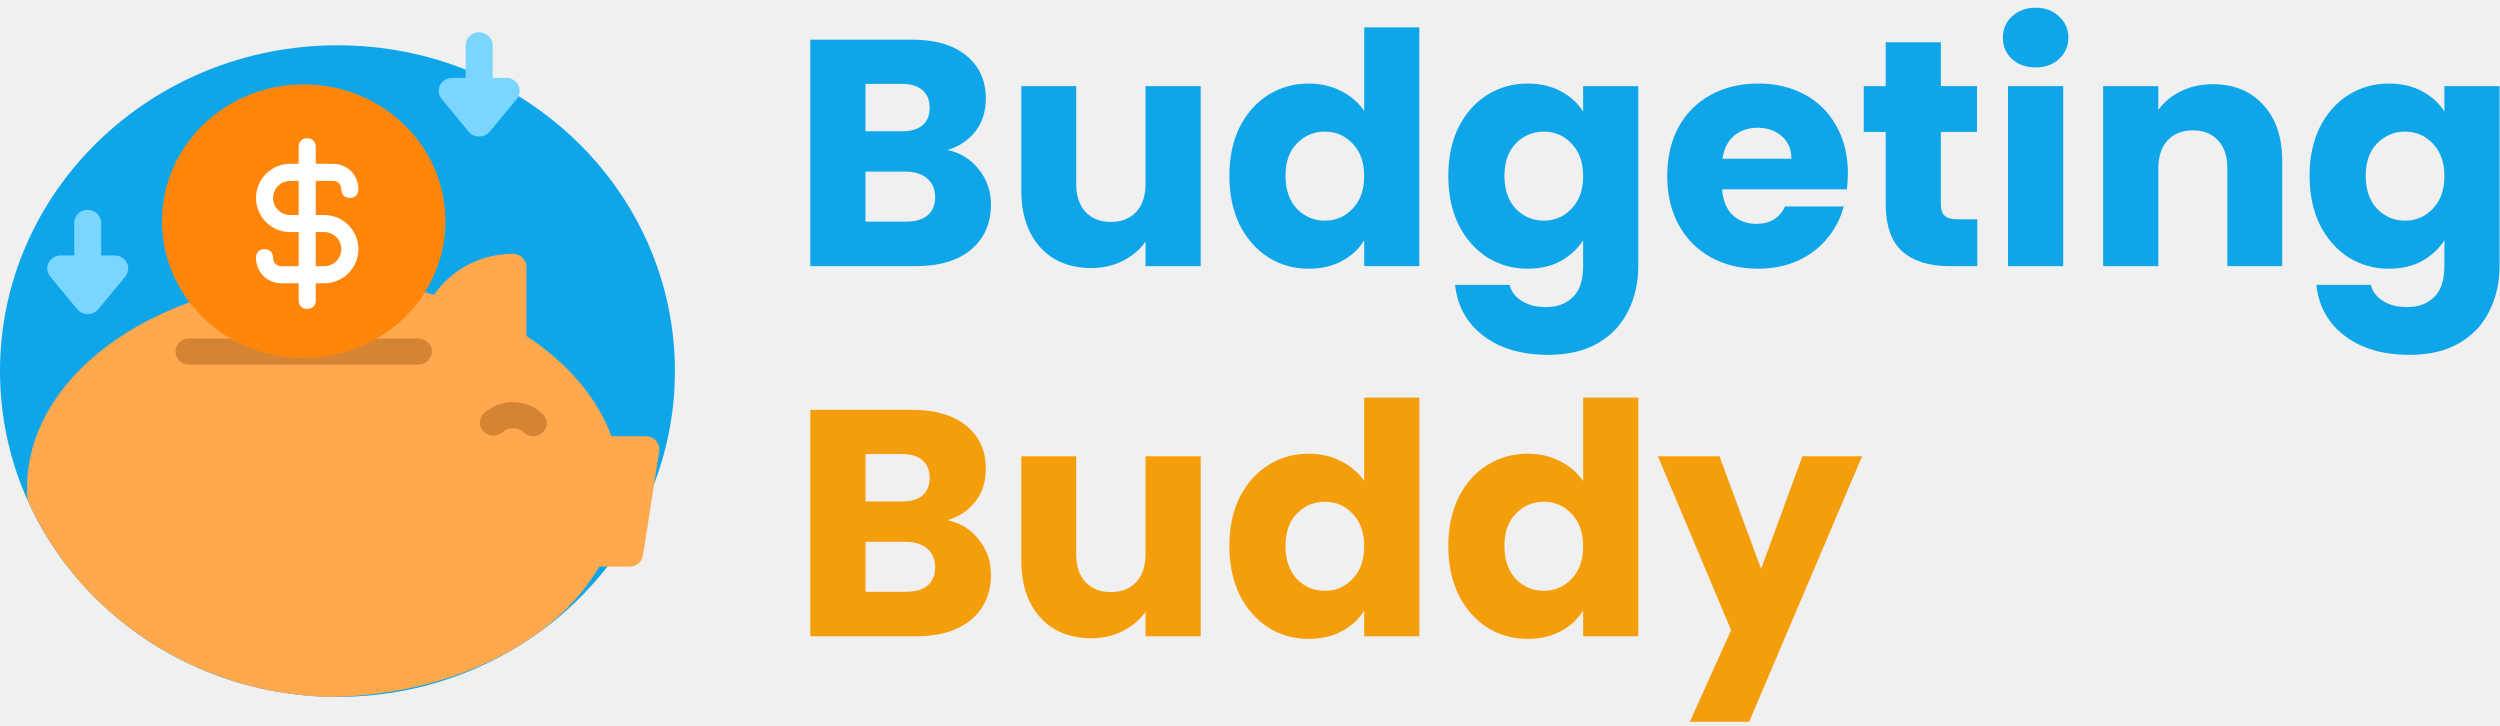
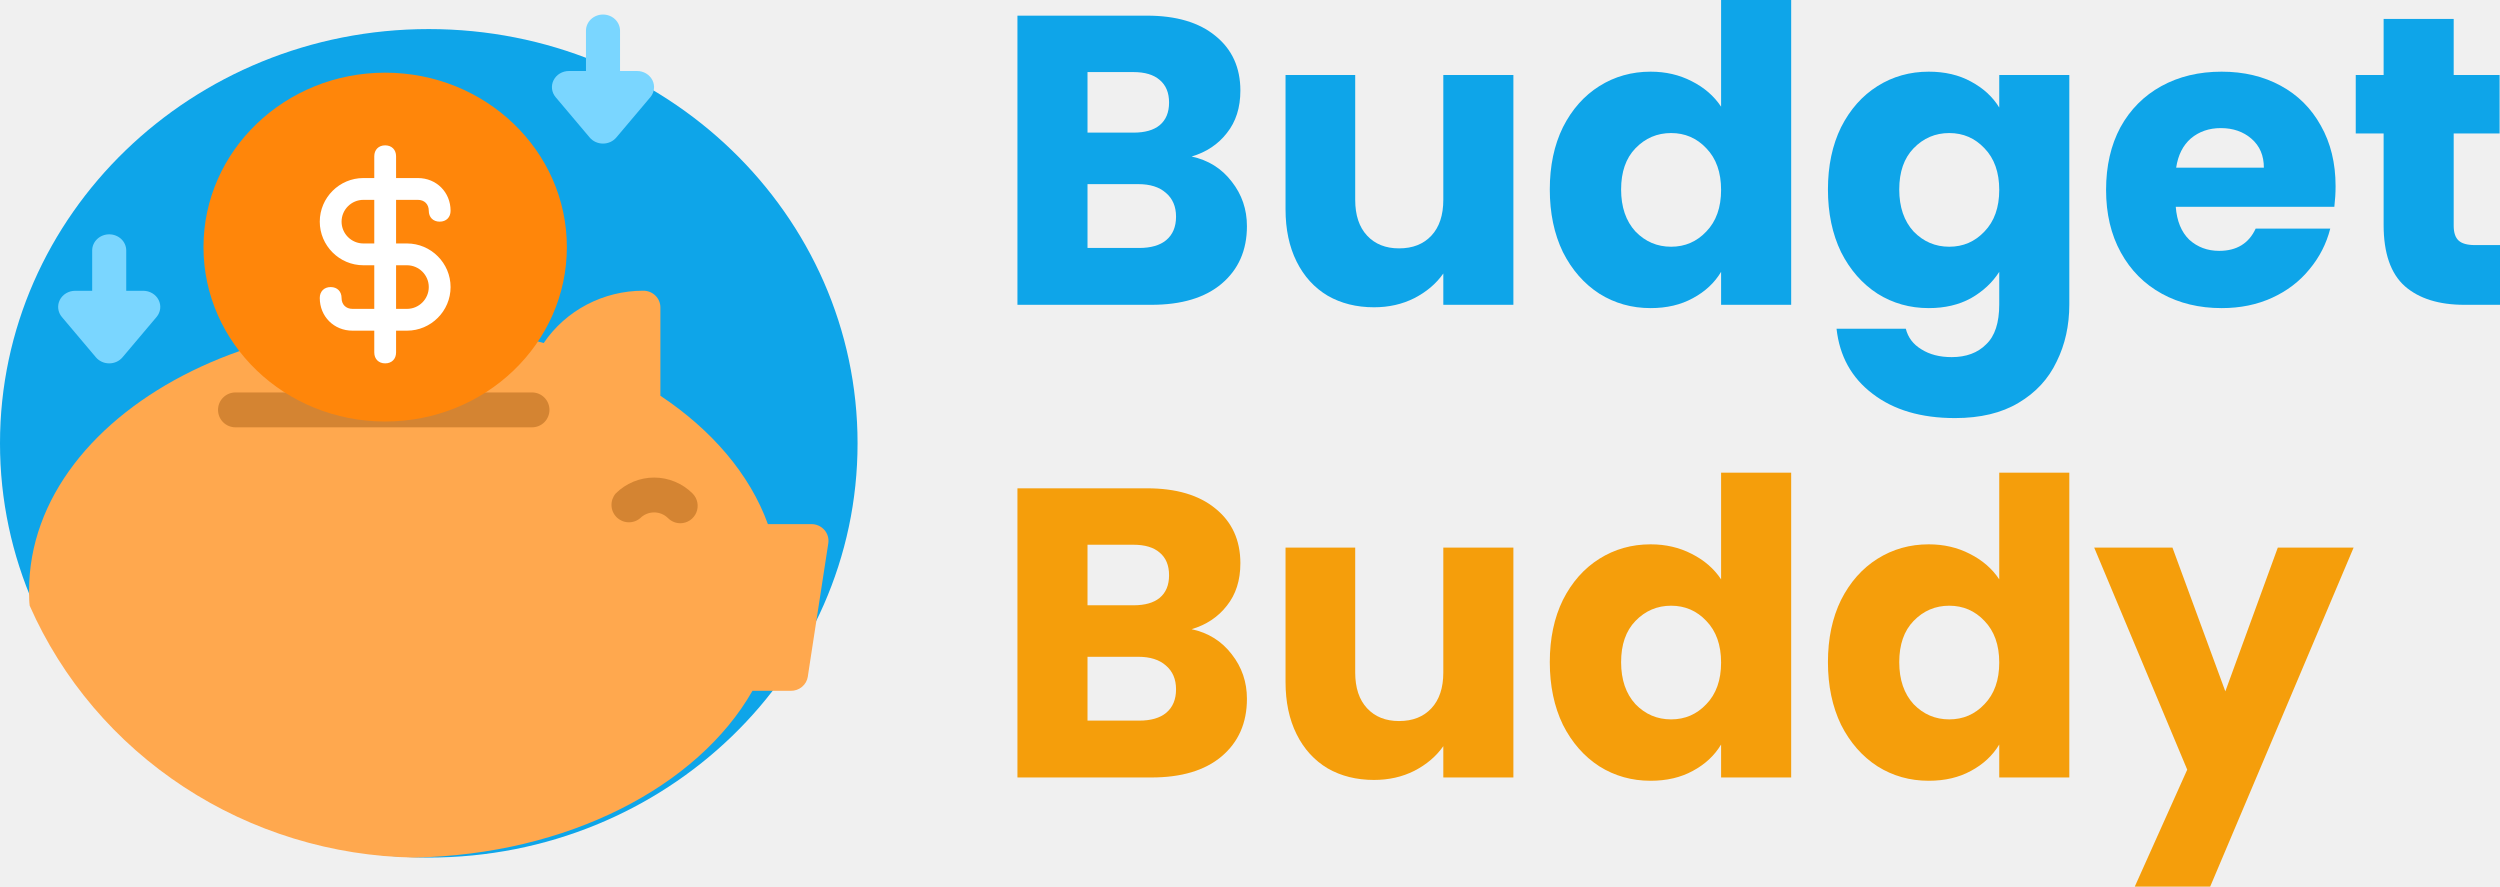
- <svg xmlns="http://www.w3.org/2000/svg" width="310" height="90" viewBox="0 0 310 90" fill="none">
-   <path d="M117.48 18.6C119.107 18.947 120.413 19.76 121.4 21.04C122.387 22.293 122.88 23.733 122.88 25.36C122.88 27.707 122.053 29.573 120.4 30.96C118.773 32.32 116.493 33 113.56 33H100.48V4.92H113.12C115.973 4.92 118.2 5.573 119.8 6.88C121.427 8.187 122.24 9.96 122.24 12.2C122.24 13.853 121.8 15.227 120.92 16.32C120.067 17.413 118.92 18.173 117.48 18.6ZM107.32 16.28H111.8C112.92 16.28 113.773 16.04 114.36 15.56C114.973 15.053 115.28 14.32 115.28 13.36C115.28 12.4 114.973 11.667 114.36 11.16C113.773 10.653 112.92 10.4 111.8 10.4H107.32V16.28ZM112.36 27.48C113.507 27.48 114.387 27.227 115 26.72C115.64 26.187 115.96 25.427 115.96 24.44C115.96 23.453 115.627 22.68 114.96 22.12C114.32 21.56 113.427 21.28 112.28 21.28H107.32V27.48H112.36Z" fill="#0EA5E9" />
-   <path d="M148.887 10.68V33H142.047V29.96C141.354 30.947 140.407 31.747 139.207 32.36C138.034 32.947 136.727 33.24 135.287 33.24C133.581 33.24 132.074 32.867 130.767 32.12C129.461 31.347 128.447 30.24 127.727 28.8C127.007 27.36 126.647 25.667 126.647 23.72V10.68H133.447V22.8C133.447 24.293 133.834 25.453 134.607 26.28C135.381 27.107 136.421 27.52 137.727 27.52C139.061 27.52 140.114 27.107 140.887 26.28C141.661 25.453 142.047 24.293 142.047 22.8V10.68H148.887Z" fill="#0EA5E9" />
-   <path d="M152.44 21.8C152.44 19.507 152.867 17.493 153.72 15.76C154.6 14.027 155.787 12.693 157.28 11.76C158.774 10.827 160.44 10.36 162.28 10.36C163.747 10.36 165.08 10.667 166.28 11.28C167.507 11.893 168.467 12.72 169.16 13.76V3.4H176V33H169.16V29.8C168.52 30.867 167.6 31.72 166.4 32.36C165.227 33 163.854 33.32 162.28 33.32C160.44 33.32 158.774 32.853 157.28 31.92C155.787 30.96 154.6 29.613 153.72 27.88C152.867 26.12 152.44 24.093 152.44 21.8ZM169.16 21.84C169.16 20.133 168.68 18.787 167.72 17.8C166.787 16.813 165.64 16.32 164.28 16.32C162.92 16.32 161.76 16.813 160.8 17.8C159.867 18.76 159.4 20.093 159.4 21.8C159.4 23.507 159.867 24.867 160.8 25.88C161.76 26.867 162.92 27.36 164.28 27.36C165.64 27.36 166.787 26.867 167.72 25.88C168.68 24.893 169.16 23.547 169.16 21.84Z" fill="#0EA5E9" />
-   <path d="M189.429 10.36C191.002 10.36 192.375 10.68 193.549 11.32C194.749 11.96 195.669 12.8 196.309 13.84V10.68H203.149V32.96C203.149 35.013 202.735 36.867 201.909 38.52C201.109 40.2 199.869 41.533 198.189 42.52C196.535 43.507 194.469 44 191.989 44C188.682 44 186.002 43.213 183.949 41.64C181.895 40.093 180.722 37.987 180.429 35.32H187.189C187.402 36.173 187.909 36.84 188.709 37.32C189.509 37.827 190.495 38.08 191.669 38.08C193.082 38.08 194.202 37.667 195.029 36.84C195.882 36.04 196.309 34.747 196.309 32.96V29.8C195.642 30.84 194.722 31.693 193.549 32.36C192.375 33 191.002 33.32 189.429 33.32C187.589 33.32 185.922 32.853 184.429 31.92C182.935 30.96 181.749 29.613 180.869 27.88C180.015 26.12 179.589 24.093 179.589 21.8C179.589 19.507 180.015 17.493 180.869 15.76C181.749 14.027 182.935 12.693 184.429 11.76C185.922 10.827 187.589 10.36 189.429 10.36ZM196.309 21.84C196.309 20.133 195.829 18.787 194.869 17.8C193.935 16.813 192.789 16.32 191.429 16.32C190.069 16.32 188.909 16.813 187.949 17.8C187.015 18.76 186.549 20.093 186.549 21.8C186.549 23.507 187.015 24.867 187.949 25.88C188.909 26.867 190.069 27.36 191.429 27.36C192.789 27.36 193.935 26.867 194.869 25.88C195.829 24.893 196.309 23.547 196.309 21.84Z" fill="#0EA5E9" />
-   <path d="M229.137 21.48C229.137 22.12 229.097 22.787 229.017 23.48H213.537C213.644 24.867 214.084 25.933 214.857 26.68C215.657 27.4 216.631 27.76 217.777 27.76C219.484 27.76 220.671 27.04 221.337 25.6H228.617C228.244 27.067 227.564 28.387 226.577 29.56C225.617 30.733 224.404 31.653 222.937 32.32C221.471 32.987 219.831 33.32 218.017 33.32C215.831 33.32 213.884 32.853 212.177 31.92C210.471 30.987 209.137 29.653 208.177 27.92C207.217 26.187 206.737 24.16 206.737 21.84C206.737 19.52 207.204 17.493 208.137 15.76C209.097 14.027 210.431 12.693 212.137 11.76C213.844 10.827 215.804 10.36 218.017 10.36C220.177 10.36 222.097 10.813 223.777 11.72C225.457 12.627 226.764 13.92 227.697 15.6C228.657 17.28 229.137 19.24 229.137 21.48ZM222.137 19.68C222.137 18.507 221.737 17.573 220.937 16.88C220.137 16.187 219.137 15.84 217.937 15.84C216.791 15.84 215.817 16.173 215.017 16.84C214.244 17.507 213.764 18.453 213.577 19.68H222.137Z" fill="#0EA5E9" />
-   <path d="M245.186 27.2V33H241.706C239.226 33 237.292 32.4 235.906 31.2C234.519 29.973 233.826 27.987 233.826 25.24V16.36H231.106V10.68H233.826V5.24H240.666V10.68H245.146V16.36H240.666V25.32C240.666 25.987 240.826 26.467 241.146 26.76C241.466 27.053 241.999 27.2 242.746 27.2H245.186Z" fill="#0EA5E9" />
-   <path d="M252.436 8.36C251.236 8.36 250.249 8.013 249.476 7.32C248.729 6.6 248.356 5.72 248.356 4.68C248.356 3.613 248.729 2.733 249.476 2.04C250.249 1.32 251.236 0.96 252.436 0.96C253.609 0.96 254.569 1.32 255.316 2.04C256.089 2.733 256.476 3.613 256.476 4.68C256.476 5.72 256.089 6.6 255.316 7.32C254.569 8.013 253.609 8.36 252.436 8.36ZM255.836 10.68V33H248.996V10.68H255.836Z" fill="#0EA5E9" />
-   <path d="M274.393 10.44C277.006 10.44 279.086 11.293 280.632 13C282.206 14.68 282.992 17 282.992 19.96V33H276.192V20.88C276.192 19.387 275.806 18.227 275.033 17.4C274.259 16.573 273.219 16.16 271.912 16.16C270.606 16.16 269.566 16.573 268.792 17.4C268.019 18.227 267.632 19.387 267.632 20.88V33H260.792V10.68H267.632V13.64C268.326 12.653 269.259 11.88 270.432 11.32C271.606 10.733 272.926 10.44 274.393 10.44Z" fill="#0EA5E9" />
-   <path d="M296.226 10.36C297.799 10.36 299.172 10.68 300.346 11.32C301.546 11.96 302.466 12.8 303.106 13.84V10.68H309.946V32.96C309.946 35.013 309.532 36.867 308.706 38.52C307.906 40.2 306.666 41.533 304.986 42.52C303.332 43.507 301.266 44 298.786 44C295.479 44 292.799 43.213 290.746 41.64C288.692 40.093 287.519 37.987 287.226 35.32H293.986C294.199 36.173 294.706 36.84 295.506 37.32C296.306 37.827 297.292 38.08 298.466 38.08C299.879 38.08 300.999 37.667 301.826 36.84C302.679 36.04 303.106 34.747 303.106 32.96V29.8C302.439 30.84 301.519 31.693 300.346 32.36C299.172 33 297.799 33.32 296.226 33.32C294.386 33.32 292.719 32.853 291.226 31.92C289.732 30.96 288.546 29.613 287.666 27.88C286.812 26.12 286.386 24.093 286.386 21.8C286.386 19.507 286.812 17.493 287.666 15.76C288.546 14.027 289.732 12.693 291.226 11.76C292.719 10.827 294.386 10.36 296.226 10.36ZM303.106 21.84C303.106 20.133 302.626 18.787 301.666 17.8C300.732 16.813 299.586 16.32 298.226 16.32C296.866 16.32 295.706 16.813 294.746 17.8C293.812 18.76 293.346 20.093 293.346 21.8C293.346 23.507 293.812 24.867 294.746 25.88C295.706 26.867 296.866 27.36 298.226 27.36C299.586 27.36 300.732 26.867 301.666 25.88C302.626 24.893 303.106 23.547 303.106 21.84Z" fill="#0EA5E9" />
-   <path d="M117.48 64.5C119.107 64.847 120.413 65.66 121.4 66.94C122.387 68.193 122.88 69.633 122.88 71.26C122.88 73.607 122.053 75.473 120.4 76.86C118.773 78.22 116.493 78.9 113.56 78.9H100.48V50.82H113.12C115.973 50.82 118.2 51.473 119.8 52.78C121.427 54.087 122.24 55.86 122.24 58.1C122.24 59.753 121.8 61.127 120.92 62.22C120.067 63.313 118.92 64.073 117.48 64.5ZM107.32 62.18H111.8C112.92 62.18 113.773 61.94 114.36 61.46C114.973 60.953 115.28 60.22 115.28 59.26C115.28 58.3 114.973 57.567 114.36 57.06C113.773 56.553 112.92 56.3 111.8 56.3H107.32V62.18ZM112.36 73.38C113.507 73.38 114.387 73.127 115 72.62C115.64 72.087 115.96 71.327 115.96 70.34C115.96 69.353 115.627 68.58 114.96 68.02C114.32 67.46 113.427 67.18 112.28 67.18H107.32V73.38H112.36Z" fill="#F59E0B" />
-   <path d="M148.887 56.58V78.9H142.047V75.86C141.354 76.847 140.407 77.647 139.207 78.26C138.034 78.847 136.727 79.14 135.287 79.14C133.581 79.14 132.074 78.767 130.767 78.02C129.461 77.247 128.447 76.14 127.727 74.7C127.007 73.26 126.647 71.567 126.647 69.62V56.58H133.447V68.7C133.447 70.193 133.834 71.353 134.607 72.18C135.381 73.007 136.421 73.42 137.727 73.42C139.061 73.42 140.114 73.007 140.887 72.18C141.661 71.353 142.047 70.193 142.047 68.7V56.58H148.887Z" fill="#F59E0B" />
-   <path d="M152.44 67.7C152.44 65.407 152.867 63.393 153.72 61.66C154.6 59.927 155.787 58.593 157.28 57.66C158.774 56.727 160.44 56.26 162.28 56.26C163.747 56.26 165.08 56.567 166.28 57.18C167.507 57.793 168.467 58.62 169.16 59.66V49.3H176V78.9H169.16V75.7C168.52 76.767 167.6 77.62 166.4 78.26C165.227 78.9 163.854 79.22 162.28 79.22C160.44 79.22 158.774 78.753 157.28 77.82C155.787 76.86 154.6 75.513 153.72 73.78C152.867 72.02 152.44 69.993 152.44 67.7ZM169.16 67.74C169.16 66.033 168.68 64.687 167.72 63.7C166.787 62.713 165.64 62.22 164.28 62.22C162.92 62.22 161.76 62.713 160.8 63.7C159.867 64.66 159.4 65.993 159.4 67.7C159.4 69.407 159.867 70.767 160.8 71.78C161.76 72.767 162.92 73.26 164.28 73.26C165.64 73.26 166.787 72.767 167.72 71.78C168.68 70.793 169.16 69.447 169.16 67.74Z" fill="#F59E0B" />
-   <path d="M179.589 67.7C179.589 65.407 180.015 63.393 180.869 61.66C181.749 59.927 182.935 58.593 184.429 57.66C185.922 56.727 187.589 56.26 189.429 56.26C190.895 56.26 192.229 56.567 193.429 57.18C194.655 57.793 195.615 58.62 196.309 59.66V49.3H203.149V78.9H196.309V75.7C195.669 76.767 194.749 77.62 193.549 78.26C192.375 78.9 191.002 79.22 189.429 79.22C187.589 79.22 185.922 78.753 184.429 77.82C182.935 76.86 181.749 75.513 180.869 73.78C180.015 72.02 179.589 69.993 179.589 67.7ZM196.309 67.74C196.309 66.033 195.829 64.687 194.869 63.7C193.935 62.713 192.789 62.22 191.429 62.22C190.069 62.22 188.909 62.713 187.949 63.7C187.015 64.66 186.549 65.993 186.549 67.7C186.549 69.407 187.015 70.767 187.949 71.78C188.909 72.767 190.069 73.26 191.429 73.26C192.789 73.26 193.935 72.767 194.869 71.78C195.829 70.793 196.309 69.447 196.309 67.74Z" fill="#F59E0B" />
-   <path d="M230.897 56.58L223.897 73.04L216.897 89.5H209.537L214.657 78.14L205.577 56.58H213.217L218.377 70.54L223.497 56.58H230.897Z" fill="#F59E0B" />
-   <path d="M41.844 86.418C64.954 86.418 83.688 68.33 83.688 46.017C83.688 23.704 64.954 5.616 41.844 5.616C18.734 5.616 0 23.704 0 46.017C0 68.33 18.734 86.418 41.844 86.418Z" fill="#0EA5E9" />
-   <path d="M80.072 54.097C80.315 54.094 80.555 54.143 80.777 54.239C80.998 54.335 81.195 54.476 81.354 54.653C81.514 54.83 81.631 55.038 81.699 55.263C81.766 55.487 81.783 55.724 81.746 55.956C80.909 61.329 79.713 68.997 79.738 68.884C79.677 69.269 79.474 69.621 79.167 69.873C78.859 70.125 78.468 70.262 78.064 70.258H74.306C68.959 79.542 56.163 86.143 41.124 86.418C33.07 86.285 25.227 83.91 18.536 79.579C11.845 75.247 6.592 69.143 3.406 62C3.348 61.523 3.348 61.046 3.348 60.561C3.348 42.623 29.174 29.663 53.828 36.547C54.896 34.987 56.348 33.707 58.053 32.822C59.759 31.936 61.666 31.473 63.603 31.473C64.047 31.473 64.472 31.643 64.786 31.946C65.1 32.249 65.276 32.66 65.276 33.089V41.654C70.298 44.959 74.047 49.249 75.821 54.097H80.072Z" fill="#FFA84E" />
-   <path d="M51.886 45.209H23.433C22.989 45.209 22.563 45.039 22.249 44.736C21.935 44.433 21.759 44.022 21.759 43.593C21.759 43.164 21.935 42.753 22.249 42.45C22.563 42.147 22.989 41.977 23.433 41.977H51.886C52.33 41.977 52.756 42.147 53.07 42.45C53.384 42.753 53.56 43.164 53.56 43.593C53.56 44.022 53.384 44.433 53.07 44.736C52.756 45.039 52.33 45.209 51.886 45.209ZM66.113 54.097C65.67 54.096 65.246 53.924 64.933 53.621C64.579 53.282 64.101 53.092 63.603 53.092C63.104 53.092 62.626 53.282 62.272 53.621C61.952 53.885 61.54 54.024 61.119 54.008C60.697 53.992 60.298 53.824 60 53.536C59.702 53.248 59.527 52.862 59.511 52.456C59.495 52.049 59.638 51.651 59.912 51.342C60.396 50.873 60.972 50.502 61.605 50.248C62.238 49.994 62.917 49.864 63.603 49.864C64.288 49.864 64.967 49.994 65.6 50.248C66.234 50.502 66.809 50.873 67.293 51.342C67.526 51.568 67.684 51.855 67.748 52.168C67.812 52.48 67.779 52.804 67.653 53.099C67.527 53.393 67.313 53.645 67.04 53.823C66.766 54.001 66.443 54.096 66.113 54.097Z" fill="#D48432" />
-   <path d="M14.227 31.675H12.553V27.635C12.553 27.206 12.377 26.795 12.063 26.492C11.749 26.189 11.323 26.018 10.879 26.018C10.435 26.018 10.01 26.189 9.696 26.492C9.382 26.795 9.206 27.206 9.206 27.635V31.675H7.532C7.217 31.675 6.908 31.761 6.641 31.923C6.374 32.085 6.16 32.317 6.024 32.591C5.888 32.866 5.834 33.172 5.87 33.474C5.906 33.777 6.029 34.063 6.226 34.301L9.574 38.341C9.731 38.53 9.929 38.682 10.155 38.787C10.381 38.891 10.629 38.946 10.879 38.946C11.13 38.946 11.377 38.891 11.603 38.787C11.829 38.682 12.028 38.53 12.185 38.341L15.532 34.301C15.729 34.063 15.853 33.777 15.889 33.474C15.925 33.172 15.871 32.866 15.735 32.591C15.598 32.317 15.384 32.085 15.118 31.923C14.851 31.761 14.542 31.675 14.227 31.675ZM62.766 9.656H61.092V5.616C61.092 5.187 60.916 4.776 60.602 4.473C60.288 4.17 59.862 4 59.418 4C58.974 4 58.549 4.17 58.235 4.473C57.921 4.776 57.745 5.187 57.745 5.616V9.656H56.071C55.755 9.656 55.447 9.742 55.18 9.905C54.913 10.067 54.699 10.299 54.563 10.573C54.426 10.847 54.373 11.153 54.409 11.456C54.445 11.758 54.568 12.045 54.765 12.282L58.113 16.322C58.27 16.511 58.468 16.663 58.694 16.768C58.92 16.873 59.168 16.927 59.418 16.927C59.669 16.927 59.916 16.873 60.142 16.768C60.368 16.663 60.567 16.511 60.724 16.322L64.071 12.282C64.268 12.045 64.392 11.758 64.428 11.456C64.463 11.153 64.41 10.847 64.274 10.573C64.137 10.299 63.923 10.067 63.657 9.905C63.39 9.742 63.081 9.656 62.766 9.656Z" fill="#7AD6FF" />
-   <path d="M37.66 44.401C47.366 44.401 55.234 36.804 55.234 27.432C55.234 18.061 47.366 10.464 37.66 10.464C27.953 10.464 20.085 18.061 20.085 27.432C20.085 36.804 27.953 44.401 37.66 44.401Z" fill="#FF860A" />
-   <path d="M40.209 26.663H39.151V22.43H41.267C41.902 22.43 42.325 22.854 42.325 23.488C42.325 24.123 42.748 24.547 43.383 24.547C44.018 24.547 44.441 24.123 44.441 23.488C44.441 21.69 43.066 20.314 41.267 20.314H39.151V18.198C39.151 17.563 38.727 17.14 38.092 17.14C37.458 17.14 37.034 17.563 37.034 18.198V20.314H35.976C33.648 20.314 31.744 22.219 31.744 24.547C31.744 26.874 33.648 28.779 35.976 28.779H37.034V33.011H34.918C34.283 33.011 33.86 32.588 33.86 31.953C33.86 31.319 33.437 30.895 32.802 30.895C32.167 30.895 31.744 31.319 31.744 31.953C31.744 33.752 33.119 35.128 34.918 35.128H37.034V37.244C37.034 37.879 37.458 38.302 38.092 38.302C38.727 38.302 39.151 37.879 39.151 37.244V35.128H40.209C42.536 35.128 44.441 33.223 44.441 30.895C44.441 28.567 42.536 26.663 40.209 26.663ZM37.034 26.663H35.976C34.812 26.663 33.86 25.71 33.86 24.547C33.86 23.383 34.812 22.43 35.976 22.43H37.034V26.663ZM40.209 33.011H39.151V28.779H40.209C41.373 28.779 42.325 29.731 42.325 30.895C42.325 32.059 41.373 33.011 40.209 33.011Z" fill="white" />
+ <svg xmlns="http://www.w3.org/2000/svg" width="172" height="61" viewBox="0 0 172 61" fill="none">
+   <path d="M81.983 10.769C83.13 11.014 84.051 11.591 84.746 12.498C85.442 13.386 85.789 14.406 85.789 15.558C85.789 17.221 85.207 18.543 84.041 19.526C82.895 20.489 81.287 20.971 79.22 20.971H70V1.077H78.91C80.921 1.077 82.49 1.54 83.618 2.466C84.765 3.391 85.338 4.648 85.338 6.235C85.338 7.406 85.028 8.379 84.408 9.154C83.806 9.928 82.998 10.467 81.983 10.769ZM74.821 9.125H77.979C78.769 9.125 79.37 8.955 79.784 8.615C80.216 8.256 80.432 7.737 80.432 7.056C80.432 6.376 80.216 5.857 79.784 5.498C79.37 5.139 78.769 4.959 77.979 4.959H74.821V9.125ZM78.374 17.06C79.182 17.06 79.802 16.881 80.235 16.522C80.686 16.144 80.912 15.605 80.912 14.906C80.912 14.207 80.677 13.659 80.207 13.263C79.755 12.866 79.126 12.668 78.318 12.668H74.821V17.06H78.374Z" fill="#0EA5E9" />
+   <path d="M104.121 5.158V20.971H99.3V18.817C98.811 19.516 98.144 20.083 97.298 20.517C96.471 20.933 95.55 21.141 94.535 21.141C93.332 21.141 92.27 20.877 91.349 20.348C90.428 19.8 89.713 19.016 89.206 17.995C88.698 16.975 88.445 15.775 88.445 14.396V5.158H93.238V13.745C93.238 14.803 93.51 15.624 94.055 16.21C94.601 16.796 95.334 17.088 96.255 17.088C97.195 17.088 97.937 16.796 98.482 16.21C99.027 15.624 99.3 14.803 99.3 13.745V5.158H104.121Z" fill="#0EA5E9" />
+   <path d="M106.626 13.036C106.626 11.411 106.926 9.985 107.528 8.757C108.148 7.529 108.985 6.584 110.037 5.923C111.09 5.262 112.265 4.931 113.562 4.931C114.596 4.931 115.535 5.148 116.381 5.583C117.246 6.017 117.923 6.603 118.411 7.34V0H123.233V20.971H118.411V18.704C117.96 19.459 117.312 20.064 116.466 20.517C115.639 20.971 114.671 21.198 113.562 21.198C112.265 21.198 111.09 20.867 110.037 20.206C108.985 19.526 108.148 18.572 107.528 17.343C106.926 16.097 106.626 14.661 106.626 13.036ZM118.411 13.064C118.411 11.855 118.073 10.901 117.396 10.202C116.738 9.503 115.93 9.154 114.972 9.154C114.013 9.154 113.195 9.503 112.519 10.202C111.861 10.882 111.532 11.827 111.532 13.036C111.532 14.245 111.861 15.209 112.519 15.927C113.195 16.626 114.013 16.975 114.972 16.975C115.93 16.975 116.738 16.626 117.396 15.927C118.073 15.228 118.411 14.274 118.411 13.064Z" fill="#0EA5E9" />
+   <path d="M132.698 4.931C133.807 4.931 134.775 5.158 135.602 5.611C136.448 6.065 137.097 6.66 137.548 7.397V5.158H142.369V20.943C142.369 22.397 142.078 23.71 141.495 24.882C140.931 26.072 140.057 27.017 138.873 27.716C137.707 28.415 136.251 28.764 134.503 28.764C132.172 28.764 130.283 28.207 128.835 27.092C127.388 25.996 126.561 24.504 126.354 22.615H131.119C131.27 23.219 131.627 23.692 132.191 24.032C132.755 24.39 133.45 24.57 134.277 24.57C135.273 24.57 136.063 24.277 136.645 23.692C137.247 23.125 137.548 22.208 137.548 20.943V18.704C137.078 19.441 136.429 20.045 135.602 20.517C134.775 20.971 133.807 21.198 132.698 21.198C131.401 21.198 130.226 20.867 129.174 20.206C128.121 19.526 127.285 18.572 126.664 17.343C126.063 16.097 125.762 14.661 125.762 13.036C125.762 11.411 126.063 9.985 126.664 8.757C127.285 7.529 128.121 6.584 129.174 5.923C130.226 5.262 131.401 4.931 132.698 4.931ZM137.548 13.064C137.548 11.855 137.209 10.901 136.533 10.202C135.875 9.503 135.067 9.154 134.108 9.154C133.149 9.154 132.332 9.503 131.655 10.202C130.997 10.882 130.668 11.827 130.668 13.036C130.668 14.245 130.997 15.209 131.655 15.927C132.332 16.626 133.149 16.975 134.108 16.975C135.067 16.975 135.875 16.626 136.533 15.927C137.209 15.228 137.548 14.274 137.548 13.064Z" fill="#0EA5E9" />
+   <path d="M160.688 12.809C160.688 13.263 160.66 13.735 160.603 14.226H149.692C149.767 15.209 150.077 15.964 150.622 16.493C151.186 17.003 151.872 17.259 152.68 17.259C153.883 17.259 154.72 16.748 155.19 15.728H160.321C160.058 16.767 159.579 17.703 158.883 18.534C158.207 19.365 157.351 20.017 156.318 20.489C155.284 20.962 154.128 21.198 152.85 21.198C151.308 21.198 149.936 20.867 148.733 20.206C147.53 19.545 146.59 18.6 145.914 17.372C145.237 16.144 144.898 14.708 144.898 13.064C144.898 11.421 145.227 9.985 145.885 8.757C146.562 7.529 147.502 6.584 148.705 5.923C149.908 5.262 151.289 4.931 152.85 4.931C154.372 4.931 155.725 5.252 156.91 5.895C158.094 6.537 159.015 7.453 159.673 8.643C160.349 9.834 160.688 11.222 160.688 12.809ZM155.754 11.534C155.754 10.703 155.472 10.041 154.908 9.55C154.344 9.059 153.639 8.813 152.793 8.813C151.985 8.813 151.299 9.05 150.735 9.522C150.19 9.994 149.851 10.665 149.72 11.534H155.754Z" fill="#0EA5E9" />
+   <path d="M172 16.862V20.971H169.547C167.799 20.971 166.436 20.546 165.459 19.696C164.481 18.827 163.993 17.419 163.993 15.473V9.182H162.075V5.158H163.993V1.304H168.814V5.158H171.972V9.182H168.814V15.53C168.814 16.002 168.927 16.342 169.152 16.55C169.378 16.758 169.754 16.862 170.28 16.862H172Z" fill="#0EA5E9" />
+   <path d="M81.983 43.288C83.13 43.534 84.051 44.11 84.746 45.017C85.442 45.905 85.789 46.925 85.789 48.077C85.789 49.74 85.207 51.062 84.041 52.045C82.895 53.008 81.287 53.49 79.22 53.49H70V33.596H78.91C80.921 33.596 82.49 34.059 83.618 34.985C84.765 35.91 85.338 37.167 85.338 38.754C85.338 39.925 85.028 40.898 84.408 41.673C83.806 42.447 82.998 42.986 81.983 43.288ZM74.821 41.644H77.979C78.769 41.644 79.37 41.474 79.784 41.134C80.216 40.775 80.432 40.256 80.432 39.576C80.432 38.895 80.216 38.376 79.784 38.017C79.37 37.658 78.769 37.478 77.979 37.478H74.821V41.644ZM78.374 49.579C79.182 49.579 79.802 49.4 80.235 49.041C80.686 48.663 80.912 48.125 80.912 47.426C80.912 46.727 80.677 46.179 80.207 45.782C79.755 45.385 79.126 45.187 78.318 45.187H74.821V49.579H78.374Z" fill="#F59E0B" />
+   <path d="M104.121 37.677V53.49H99.3V51.336C98.811 52.035 98.144 52.602 97.298 53.037C96.471 53.452 95.55 53.66 94.535 53.66C93.332 53.66 92.27 53.396 91.349 52.867C90.428 52.319 89.713 51.535 89.206 50.514C88.698 49.494 88.445 48.295 88.445 46.916V37.677H93.238V46.264C93.238 47.322 93.51 48.144 94.055 48.729C94.601 49.315 95.334 49.608 96.255 49.608C97.195 49.608 97.937 49.315 98.482 48.729C99.027 48.144 99.3 47.322 99.3 46.264V37.677H104.121Z" fill="#F59E0B" />
+   <path d="M106.626 45.555C106.626 43.93 106.926 42.504 107.528 41.276C108.148 40.048 108.985 39.103 110.037 38.442C111.09 37.781 112.265 37.45 113.562 37.45C114.596 37.45 115.535 37.667 116.381 38.102C117.246 38.536 117.923 39.122 118.411 39.859V32.519H123.233V53.49H118.411V51.223C117.96 51.979 117.312 52.583 116.466 53.037C115.639 53.49 114.671 53.717 113.562 53.717C112.265 53.717 111.09 53.386 110.037 52.725C108.985 52.045 108.148 51.091 107.528 49.863C106.926 48.616 106.626 47.18 106.626 45.555ZM118.411 45.584C118.411 44.374 118.073 43.42 117.396 42.721C116.738 42.022 115.93 41.673 114.972 41.673C114.013 41.673 113.195 42.022 112.519 42.721C111.861 43.401 111.532 44.346 111.532 45.555C111.532 46.764 111.861 47.728 112.519 48.446C113.195 49.145 114.013 49.494 114.972 49.494C115.93 49.494 116.738 49.145 117.396 48.446C118.073 47.747 118.411 46.793 118.411 45.584Z" fill="#F59E0B" />
+   <path d="M125.762 45.555C125.762 43.93 126.063 42.504 126.664 41.276C127.285 40.048 128.121 39.103 129.174 38.442C130.226 37.781 131.401 37.45 132.698 37.45C133.732 37.45 134.672 37.667 135.518 38.102C136.382 38.536 137.059 39.122 137.548 39.859V32.519H142.369V53.49H137.548V51.223C137.097 51.979 136.448 52.583 135.602 53.037C134.775 53.49 133.807 53.717 132.698 53.717C131.401 53.717 130.226 53.386 129.174 52.725C128.121 52.045 127.285 51.091 126.664 49.863C126.063 48.616 125.762 47.18 125.762 45.555ZM137.548 45.584C137.548 44.374 137.209 43.42 136.533 42.721C135.875 42.022 135.067 41.673 134.108 41.673C133.149 41.673 132.332 42.022 131.655 42.721C130.997 43.401 130.668 44.346 130.668 45.555C130.668 46.764 130.997 47.728 131.655 48.446C132.332 49.145 133.149 49.494 134.108 49.494C135.067 49.494 135.875 49.145 136.533 48.446C137.209 47.747 137.548 46.793 137.548 45.584Z" fill="#F59E0B" />
+   <path d="M161.928 37.677L156.994 49.338L152.06 61H146.872L150.481 52.952L144.081 37.677H149.466L153.103 47.567L156.712 37.677H161.928Z" fill="#F59E0B" />
+   <path d="M29.5 59C45.792 59 59 46.24 59 30.5C59 14.76 45.792 2 29.5 2C13.208 2 0 14.76 0 30.5C0 46.24 13.208 59 29.5 59Z" fill="#0EA5E9" />
+   <path d="M55.813 36.059C55.983 36.057 56.151 36.091 56.307 36.159C56.462 36.227 56.6 36.328 56.712 36.453C56.824 36.579 56.906 36.726 56.953 36.886C57.001 37.046 57.012 37.214 56.987 37.378C56.4 41.192 55.56 46.635 55.578 46.554C55.535 46.828 55.393 47.077 55.178 47.256C54.962 47.436 54.687 47.532 54.404 47.529H51.769C48.018 54.119 39.043 58.805 28.495 59C22.846 58.906 17.345 57.22 12.653 54.146C7.96 51.071 4.275 46.739 2.041 41.668C2 41.33 2 40.991 2 40.647C2 27.915 20.114 18.715 37.406 23.602C38.155 22.494 39.173 21.586 40.369 20.957C41.566 20.329 42.903 20 44.261 20C44.573 20 44.871 20.121 45.091 20.336C45.312 20.551 45.435 20.843 45.435 21.147V27.227C48.957 29.572 51.587 32.618 52.831 36.059H55.813Z" fill="#FFA84E" />
+   <path d="M36.603 29.4H16.2C15.882 29.4 15.577 29.274 15.351 29.049C15.126 28.823 15 28.518 15 28.2C15 27.882 15.126 27.576 15.351 27.352C15.577 27.126 15.882 27 16.2 27H36.603C36.922 27 37.227 27.126 37.452 27.352C37.677 27.576 37.803 27.882 37.803 28.2C37.803 28.518 37.677 28.823 37.452 29.049C37.227 29.274 36.922 29.4 36.603 29.4ZM46.805 36C46.487 35.999 46.183 35.871 45.959 35.646C45.705 35.395 45.362 35.254 45.005 35.254C44.647 35.254 44.304 35.395 44.05 35.646C43.821 35.843 43.526 35.945 43.223 35.934C42.921 35.922 42.635 35.797 42.421 35.583C42.207 35.369 42.082 35.083 42.071 34.781C42.059 34.479 42.162 34.184 42.358 33.954C42.705 33.606 43.118 33.33 43.572 33.142C44.026 32.953 44.513 32.856 45.005 32.856C45.496 32.856 45.983 32.953 46.437 33.142C46.891 33.33 47.304 33.606 47.651 33.954C47.818 34.122 47.931 34.335 47.977 34.567C48.023 34.799 47.999 35.04 47.909 35.258C47.819 35.477 47.665 35.664 47.469 35.796C47.273 35.928 47.041 35.999 46.805 36Z" fill="#D48432" />
+   <path d="M9.857 20.006H8.685V17.232C8.685 16.937 8.562 16.655 8.342 16.447C8.122 16.239 7.824 16.122 7.514 16.122C7.203 16.122 6.905 16.239 6.685 16.447C6.466 16.655 6.342 16.937 6.342 17.232V20.006H5.171C4.95 20.007 4.734 20.066 4.547 20.177C4.361 20.288 4.211 20.448 4.115 20.636C4.02 20.825 3.983 21.035 4.008 21.242C4.033 21.45 4.119 21.647 4.257 21.81L6.6 24.585C6.71 24.714 6.849 24.819 7.007 24.891C7.165 24.963 7.338 25 7.514 25C7.689 25 7.862 24.963 8.02 24.891C8.179 24.819 8.318 24.714 8.427 24.585L10.77 21.81C10.908 21.647 10.995 21.45 11.02 21.242C11.045 21.035 11.008 20.825 10.912 20.636C10.816 20.448 10.667 20.288 10.48 20.177C10.293 20.066 10.077 20.007 9.857 20.006ZM43.829 4.885H42.658V2.11C42.658 1.816 42.534 1.533 42.315 1.325C42.095 1.117 41.797 1 41.486 1C41.176 1 40.878 1.117 40.658 1.325C40.438 1.533 40.315 1.816 40.315 2.11V4.885H39.143C38.923 4.885 38.707 4.944 38.52 5.055C38.333 5.167 38.184 5.326 38.088 5.514C37.992 5.703 37.955 5.913 37.98 6.12C38.005 6.328 38.092 6.525 38.23 6.688L40.573 9.463C40.682 9.592 40.821 9.697 40.98 9.769C41.138 9.841 41.311 9.878 41.486 9.878C41.662 9.878 41.835 9.841 41.993 9.769C42.151 9.697 42.29 9.592 42.4 9.463L44.743 6.688C44.881 6.525 44.967 6.328 44.992 6.12C45.017 5.913 44.98 5.703 44.885 5.514C44.789 5.326 44.639 5.167 44.453 5.055C44.266 4.944 44.05 4.885 43.829 4.885Z" fill="#7AD6FF" />
+   <path d="M26.5 29C33.404 29 39 23.627 39 17C39 10.373 33.404 5 26.5 5C19.596 5 14 10.373 14 17C14 23.627 19.596 29 26.5 29Z" fill="#FF860A" />
+   <path d="M28 16.75H27.25V13.75H28.75C29.2 13.75 29.5 14.05 29.5 14.5C29.5 14.95 29.8 15.25 30.25 15.25C30.7 15.25 31 14.95 31 14.5C31 13.225 30.025 12.25 28.75 12.25H27.25V10.75C27.25 10.3 26.95 10 26.5 10C26.05 10 25.75 10.3 25.75 10.75V12.25H25C23.35 12.25 22 13.6 22 15.25C22 16.9 23.35 18.25 25 18.25H25.75V21.25H24.25C23.8 21.25 23.5 20.95 23.5 20.5C23.5 20.05 23.2 19.75 22.75 19.75C22.3 19.75 22 20.05 22 20.5C22 21.775 22.975 22.75 24.25 22.75H25.75V24.25C25.75 24.7 26.05 25 26.5 25C26.95 25 27.25 24.7 27.25 24.25V22.75H28C29.65 22.75 31 21.4 31 19.75C31 18.1 29.65 16.75 28 16.75ZM25.75 16.75H25C24.175 16.75 23.5 16.075 23.5 15.25C23.5 14.425 24.175 13.75 25 13.75H25.75V16.75ZM28 21.25H27.25V18.25H28C28.825 18.25 29.5 18.925 29.5 19.75C29.5 20.575 28.825 21.25 28 21.25Z" fill="white" />
</svg>
